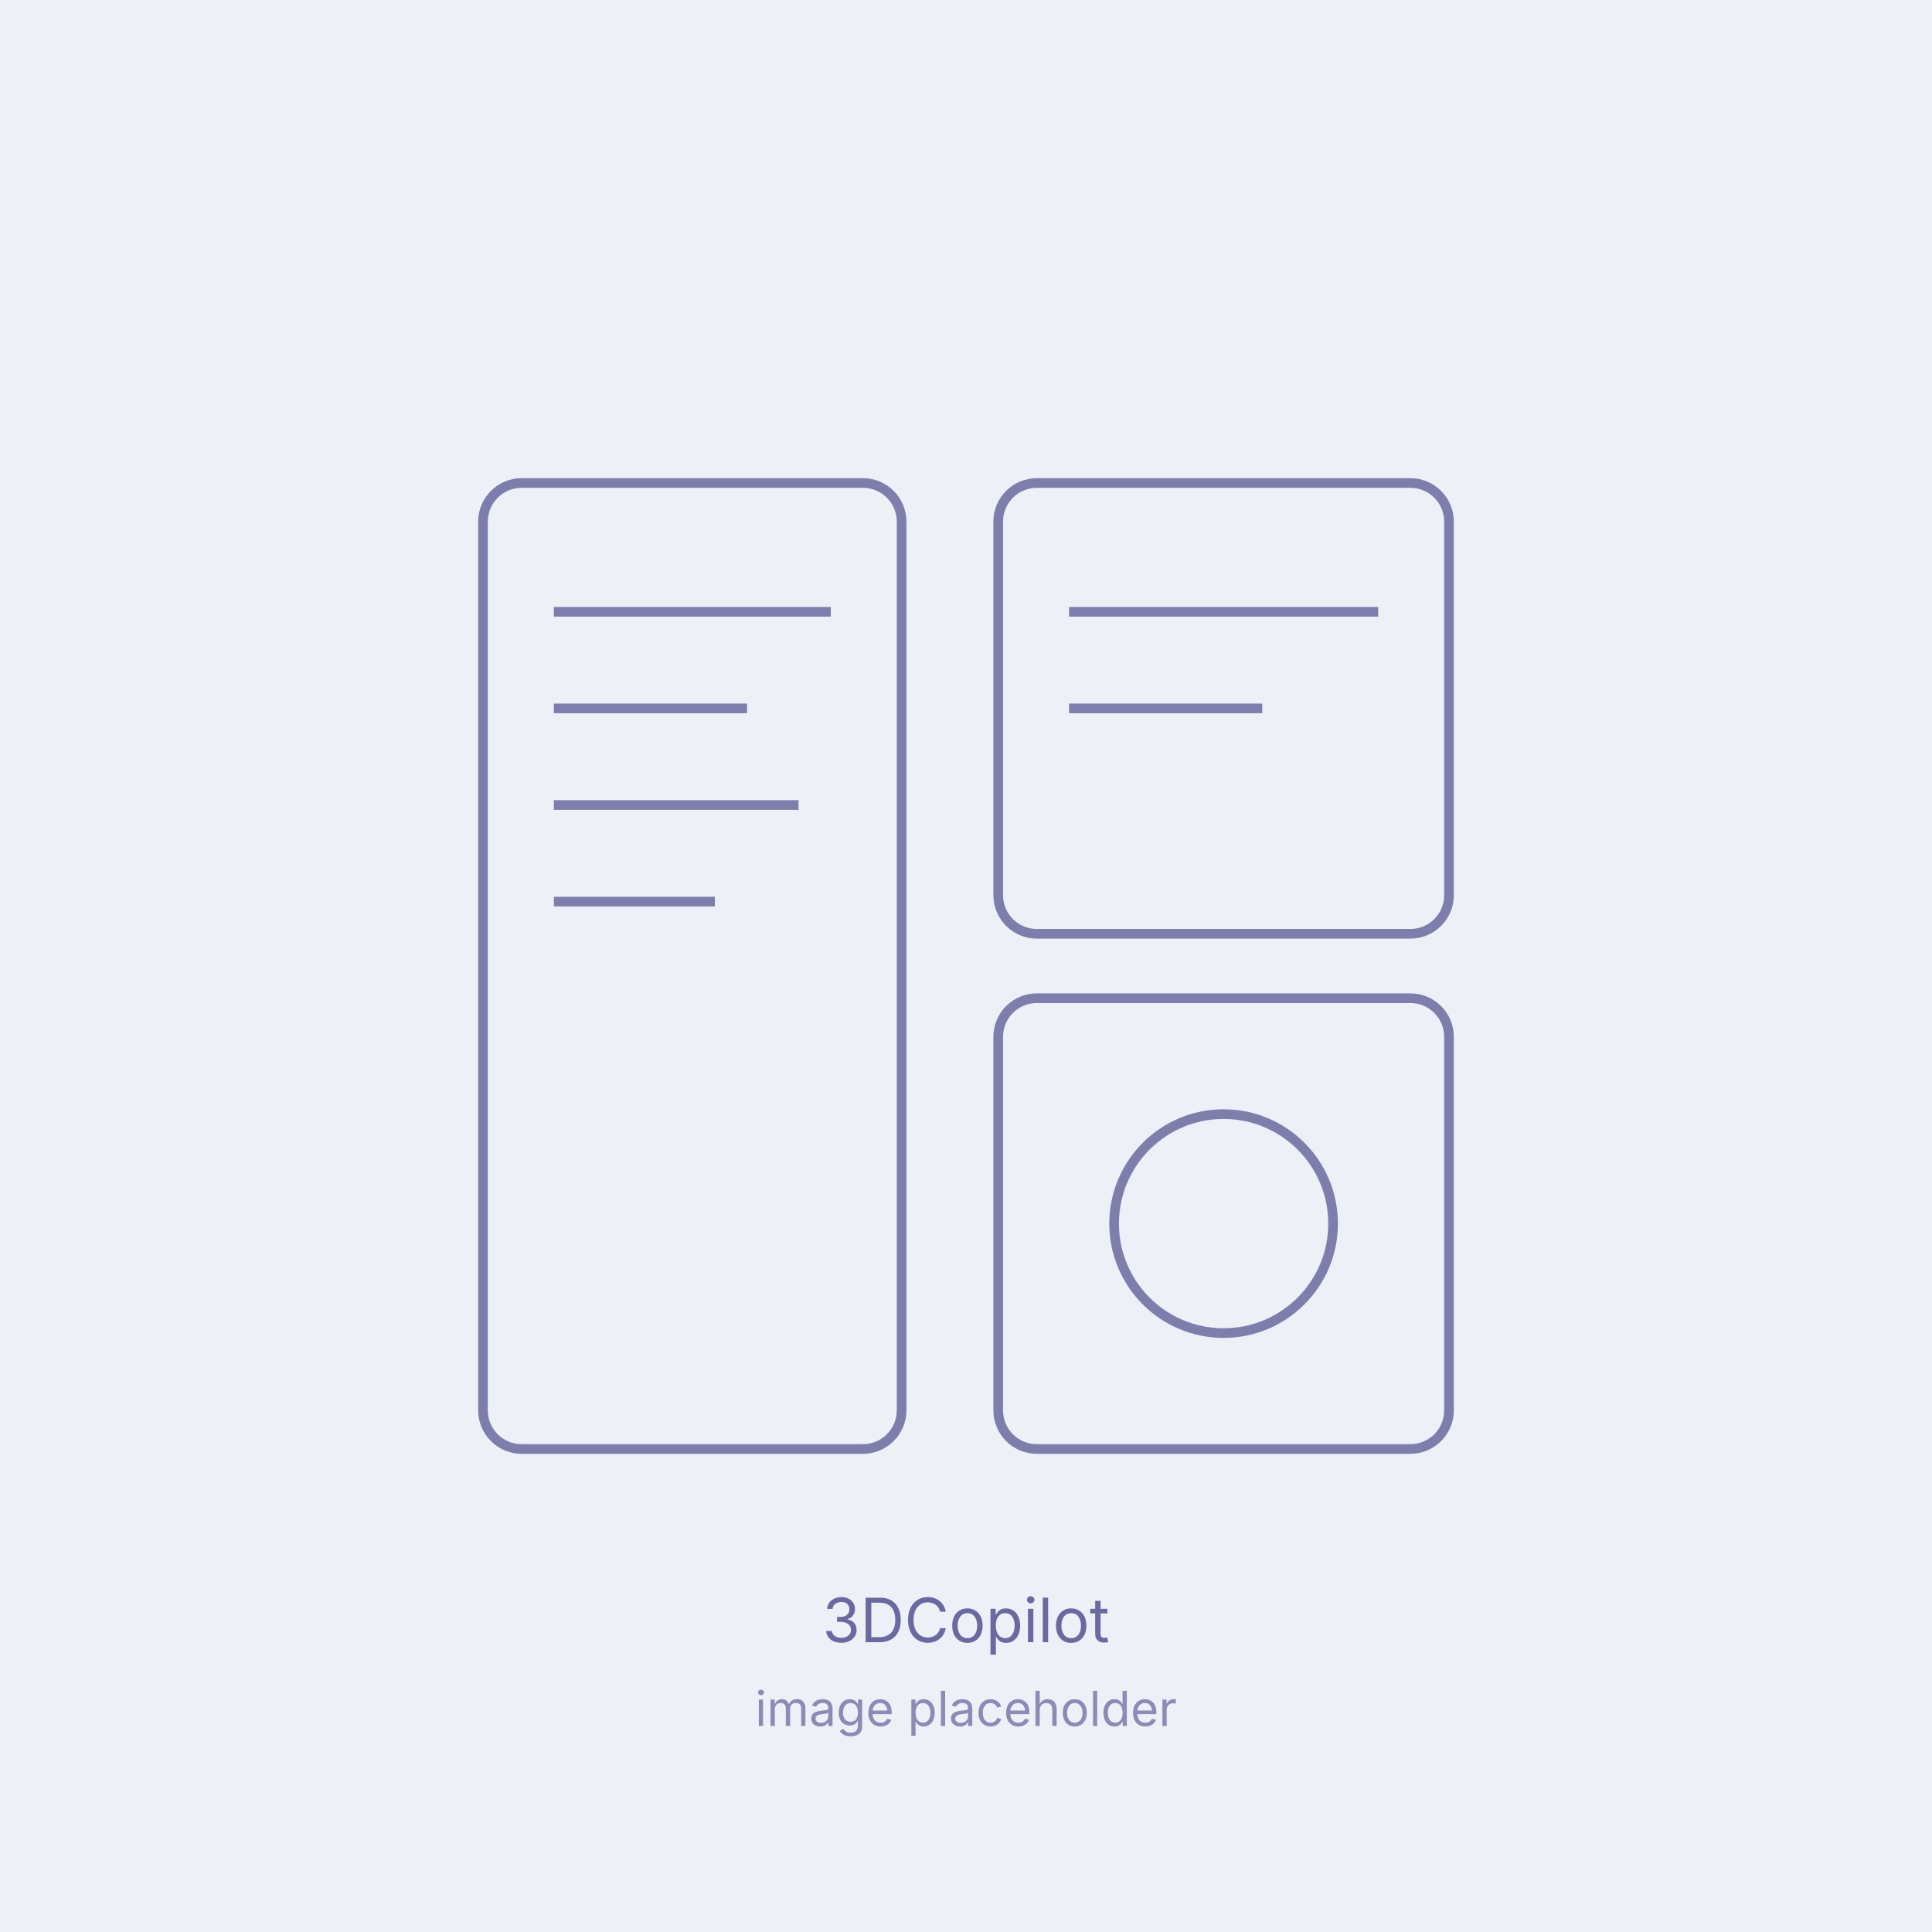
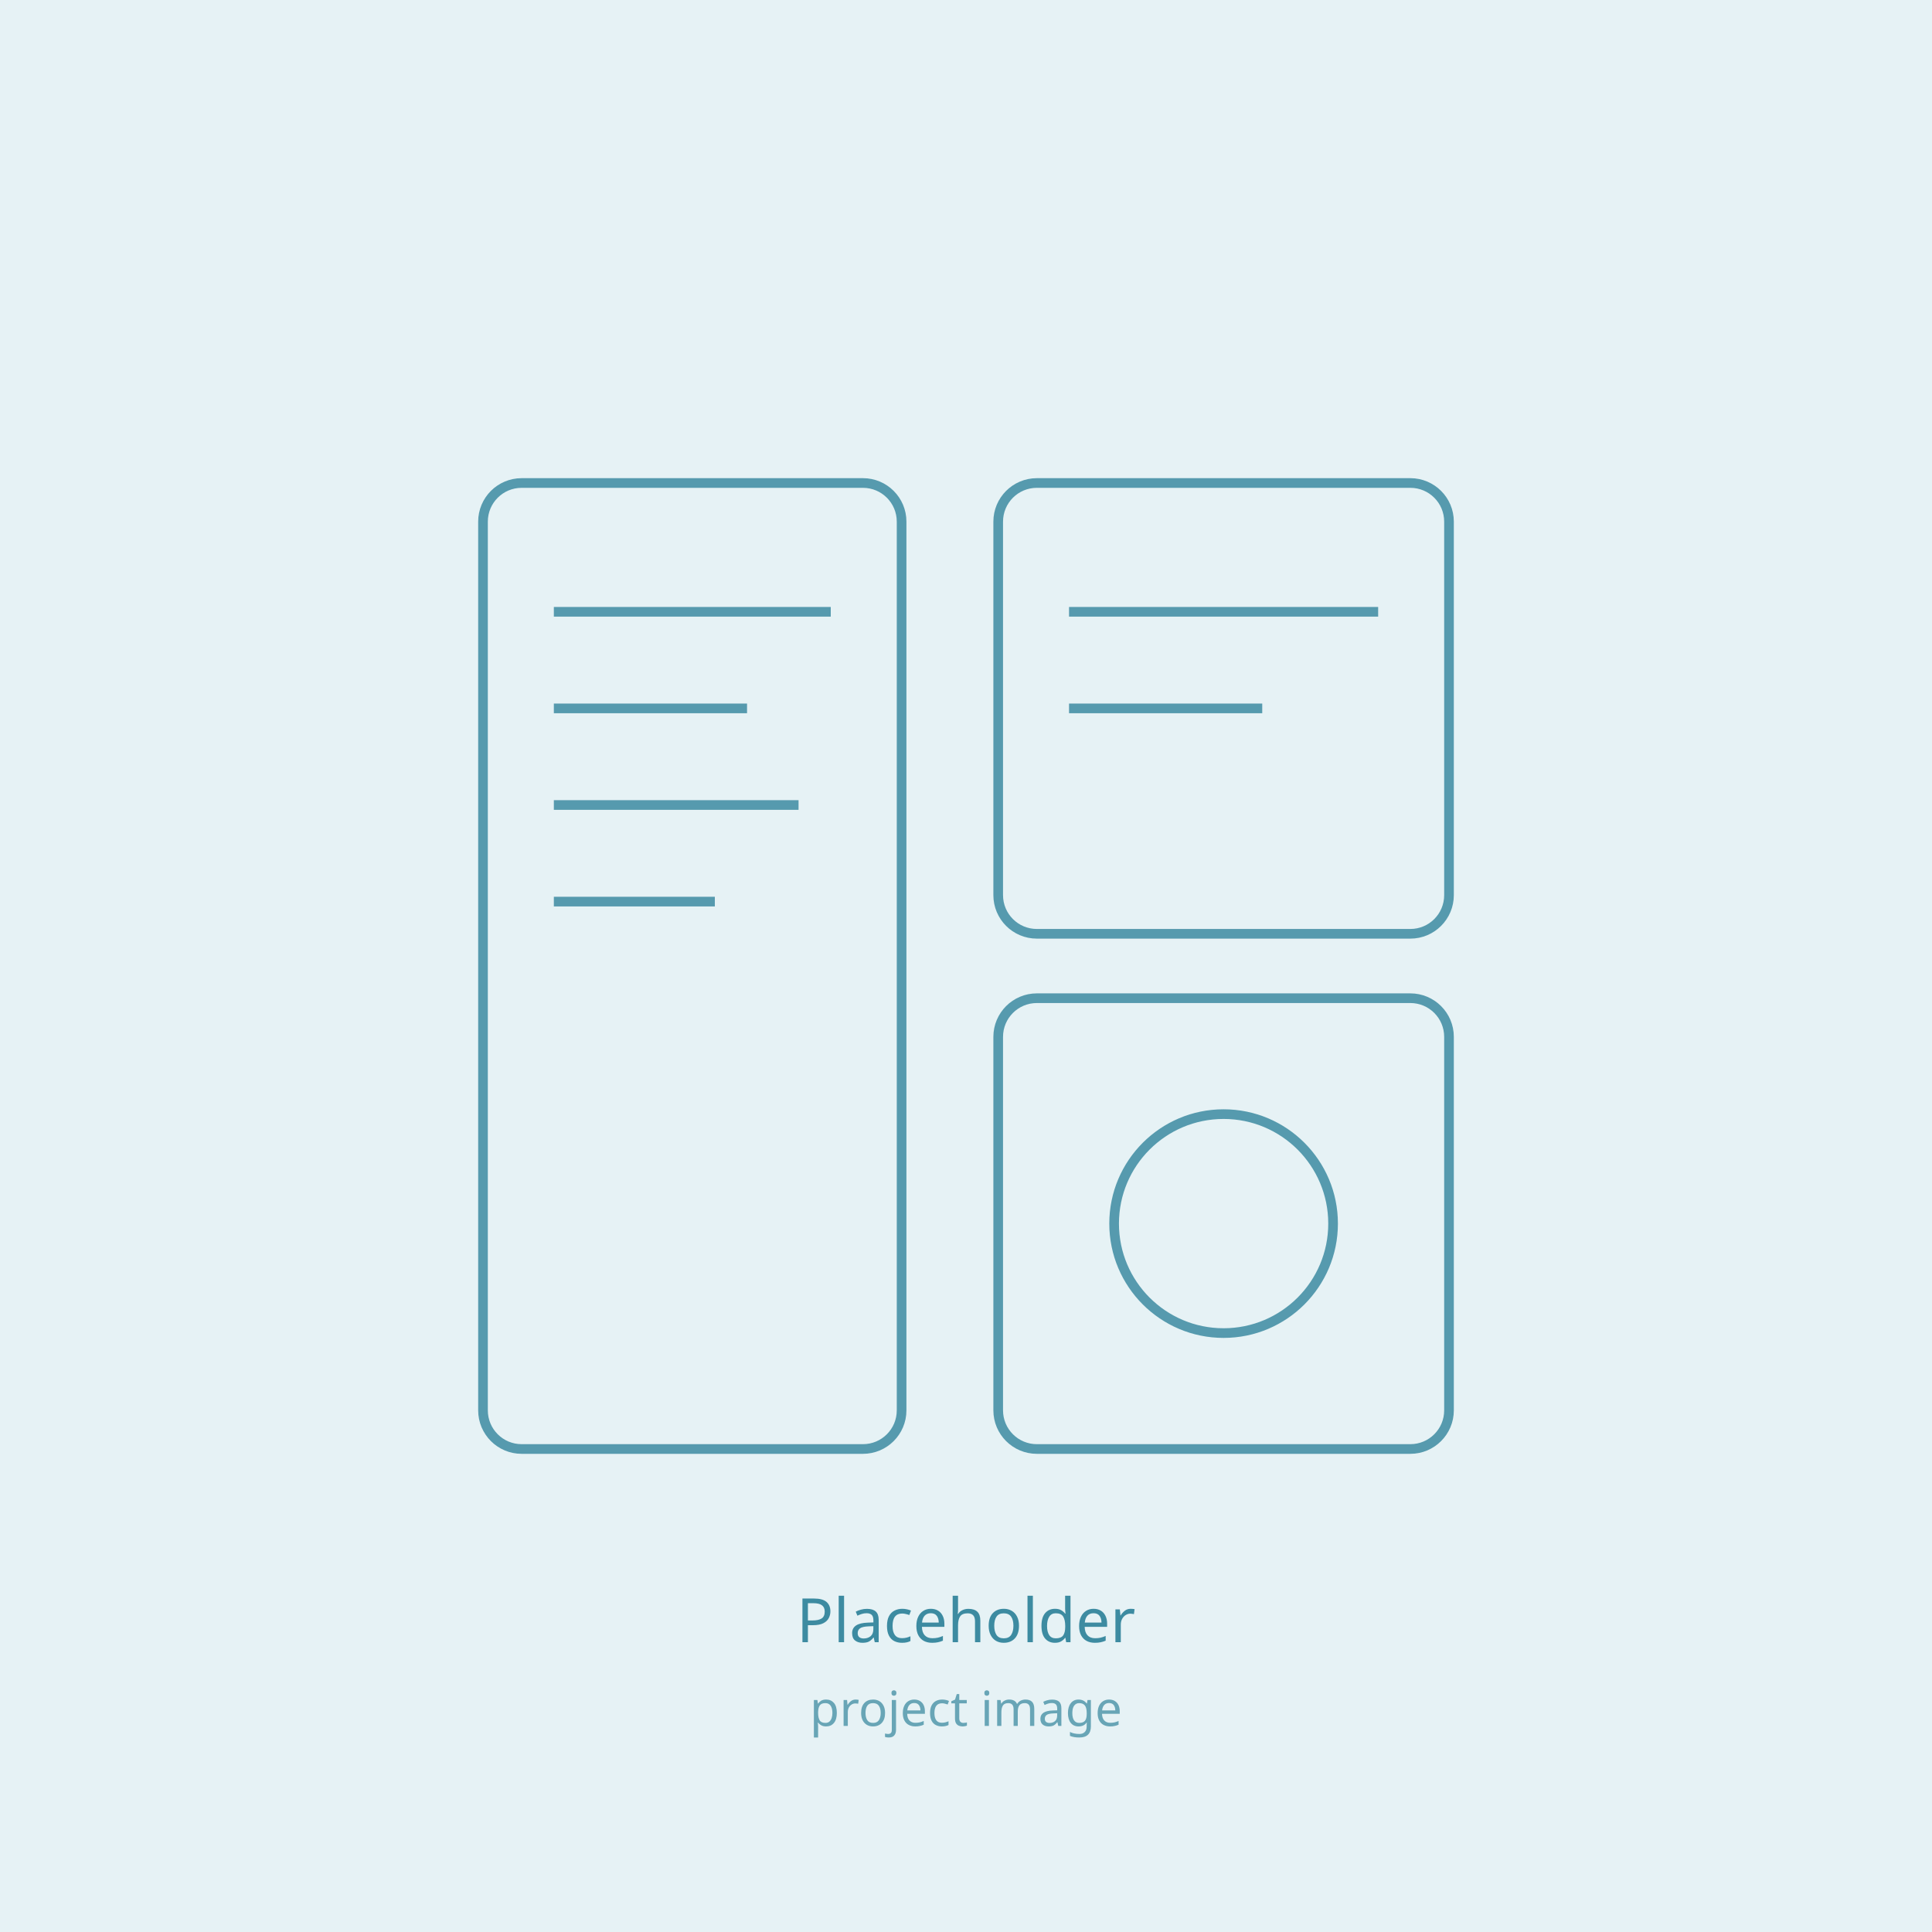
- <svg xmlns="http://www.w3.org/2000/svg" viewBox="0 0 600 600" role="img" aria-label="3DCopilot placeholder image">
-   <rect width="600" height="600" fill="#eef0f7" />
-   <g fill="none" stroke="#6b6aa0" stroke-width="3" opacity=".85">
+ <svg xmlns="http://www.w3.org/2000/svg" viewBox="0 0 600 600" role="img" aria-label="Placeholder project image">
+   <rect width="600" height="600" fill="#e6f2f5" />
+   <g fill="none" stroke="#3d8ba1" stroke-width="3" opacity=".85">
    <rect x="150" y="150" width="130" height="300" rx="12" />
    <rect x="310" y="150" width="140" height="140" rx="12" />
    <rect x="310" y="310" width="140" height="140" rx="12" />
    <path d="M172 190h86M172 220h60M172 250h76M172 280h50" />
    <path d="M332 190h96M332 220h60" />
    <circle cx="380" cy="380" r="34" />
  </g>
-   <text x="300" y="510" text-anchor="middle" font-family="Inter, sans-serif" font-size="19" fill="#6b6aa0">3DCopilot</text>
-   <text x="300" y="536" text-anchor="middle" font-family="Inter, sans-serif" font-size="15" fill="#6b6aa0" opacity=".75">image placeholder</text>
+   <text x="300" y="510" text-anchor="middle" font-family="system-ui, sans-serif" font-size="19" fill="#3d8ba1">Placeholder</text>
+   <text x="300" y="536" text-anchor="middle" font-family="system-ui, sans-serif" font-size="15" fill="#3d8ba1" opacity=".75">project image</text>
</svg>
